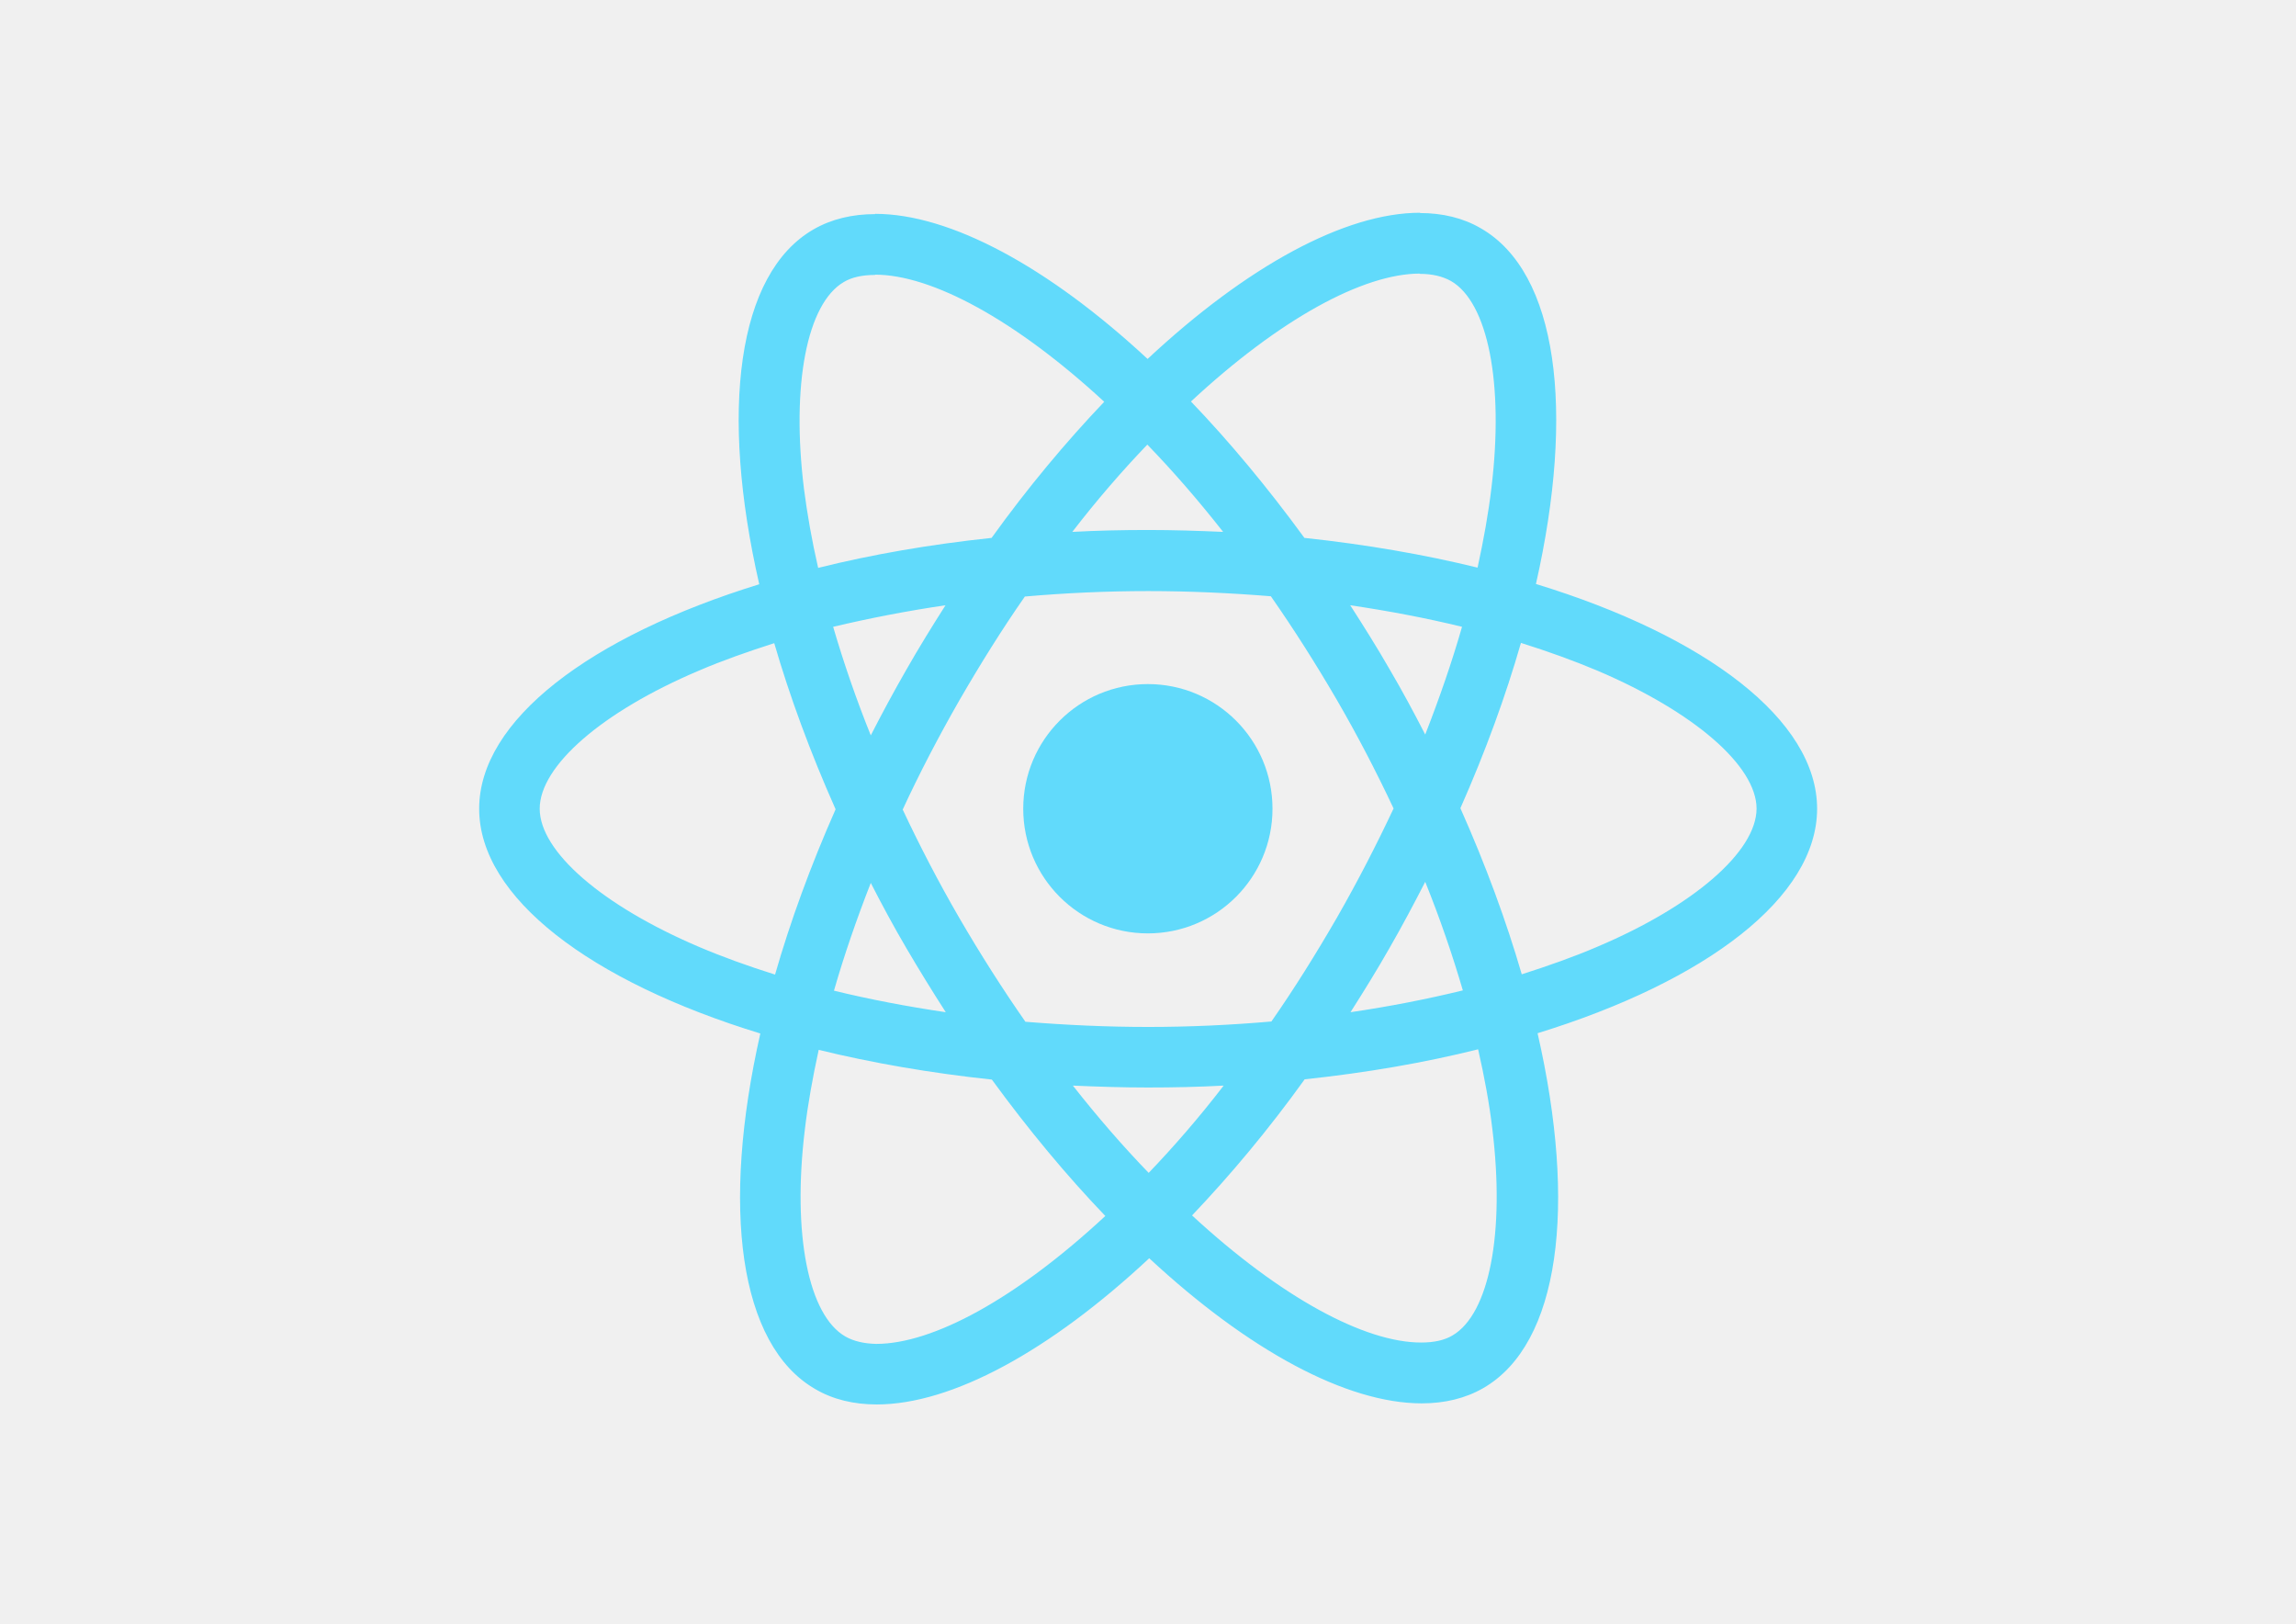
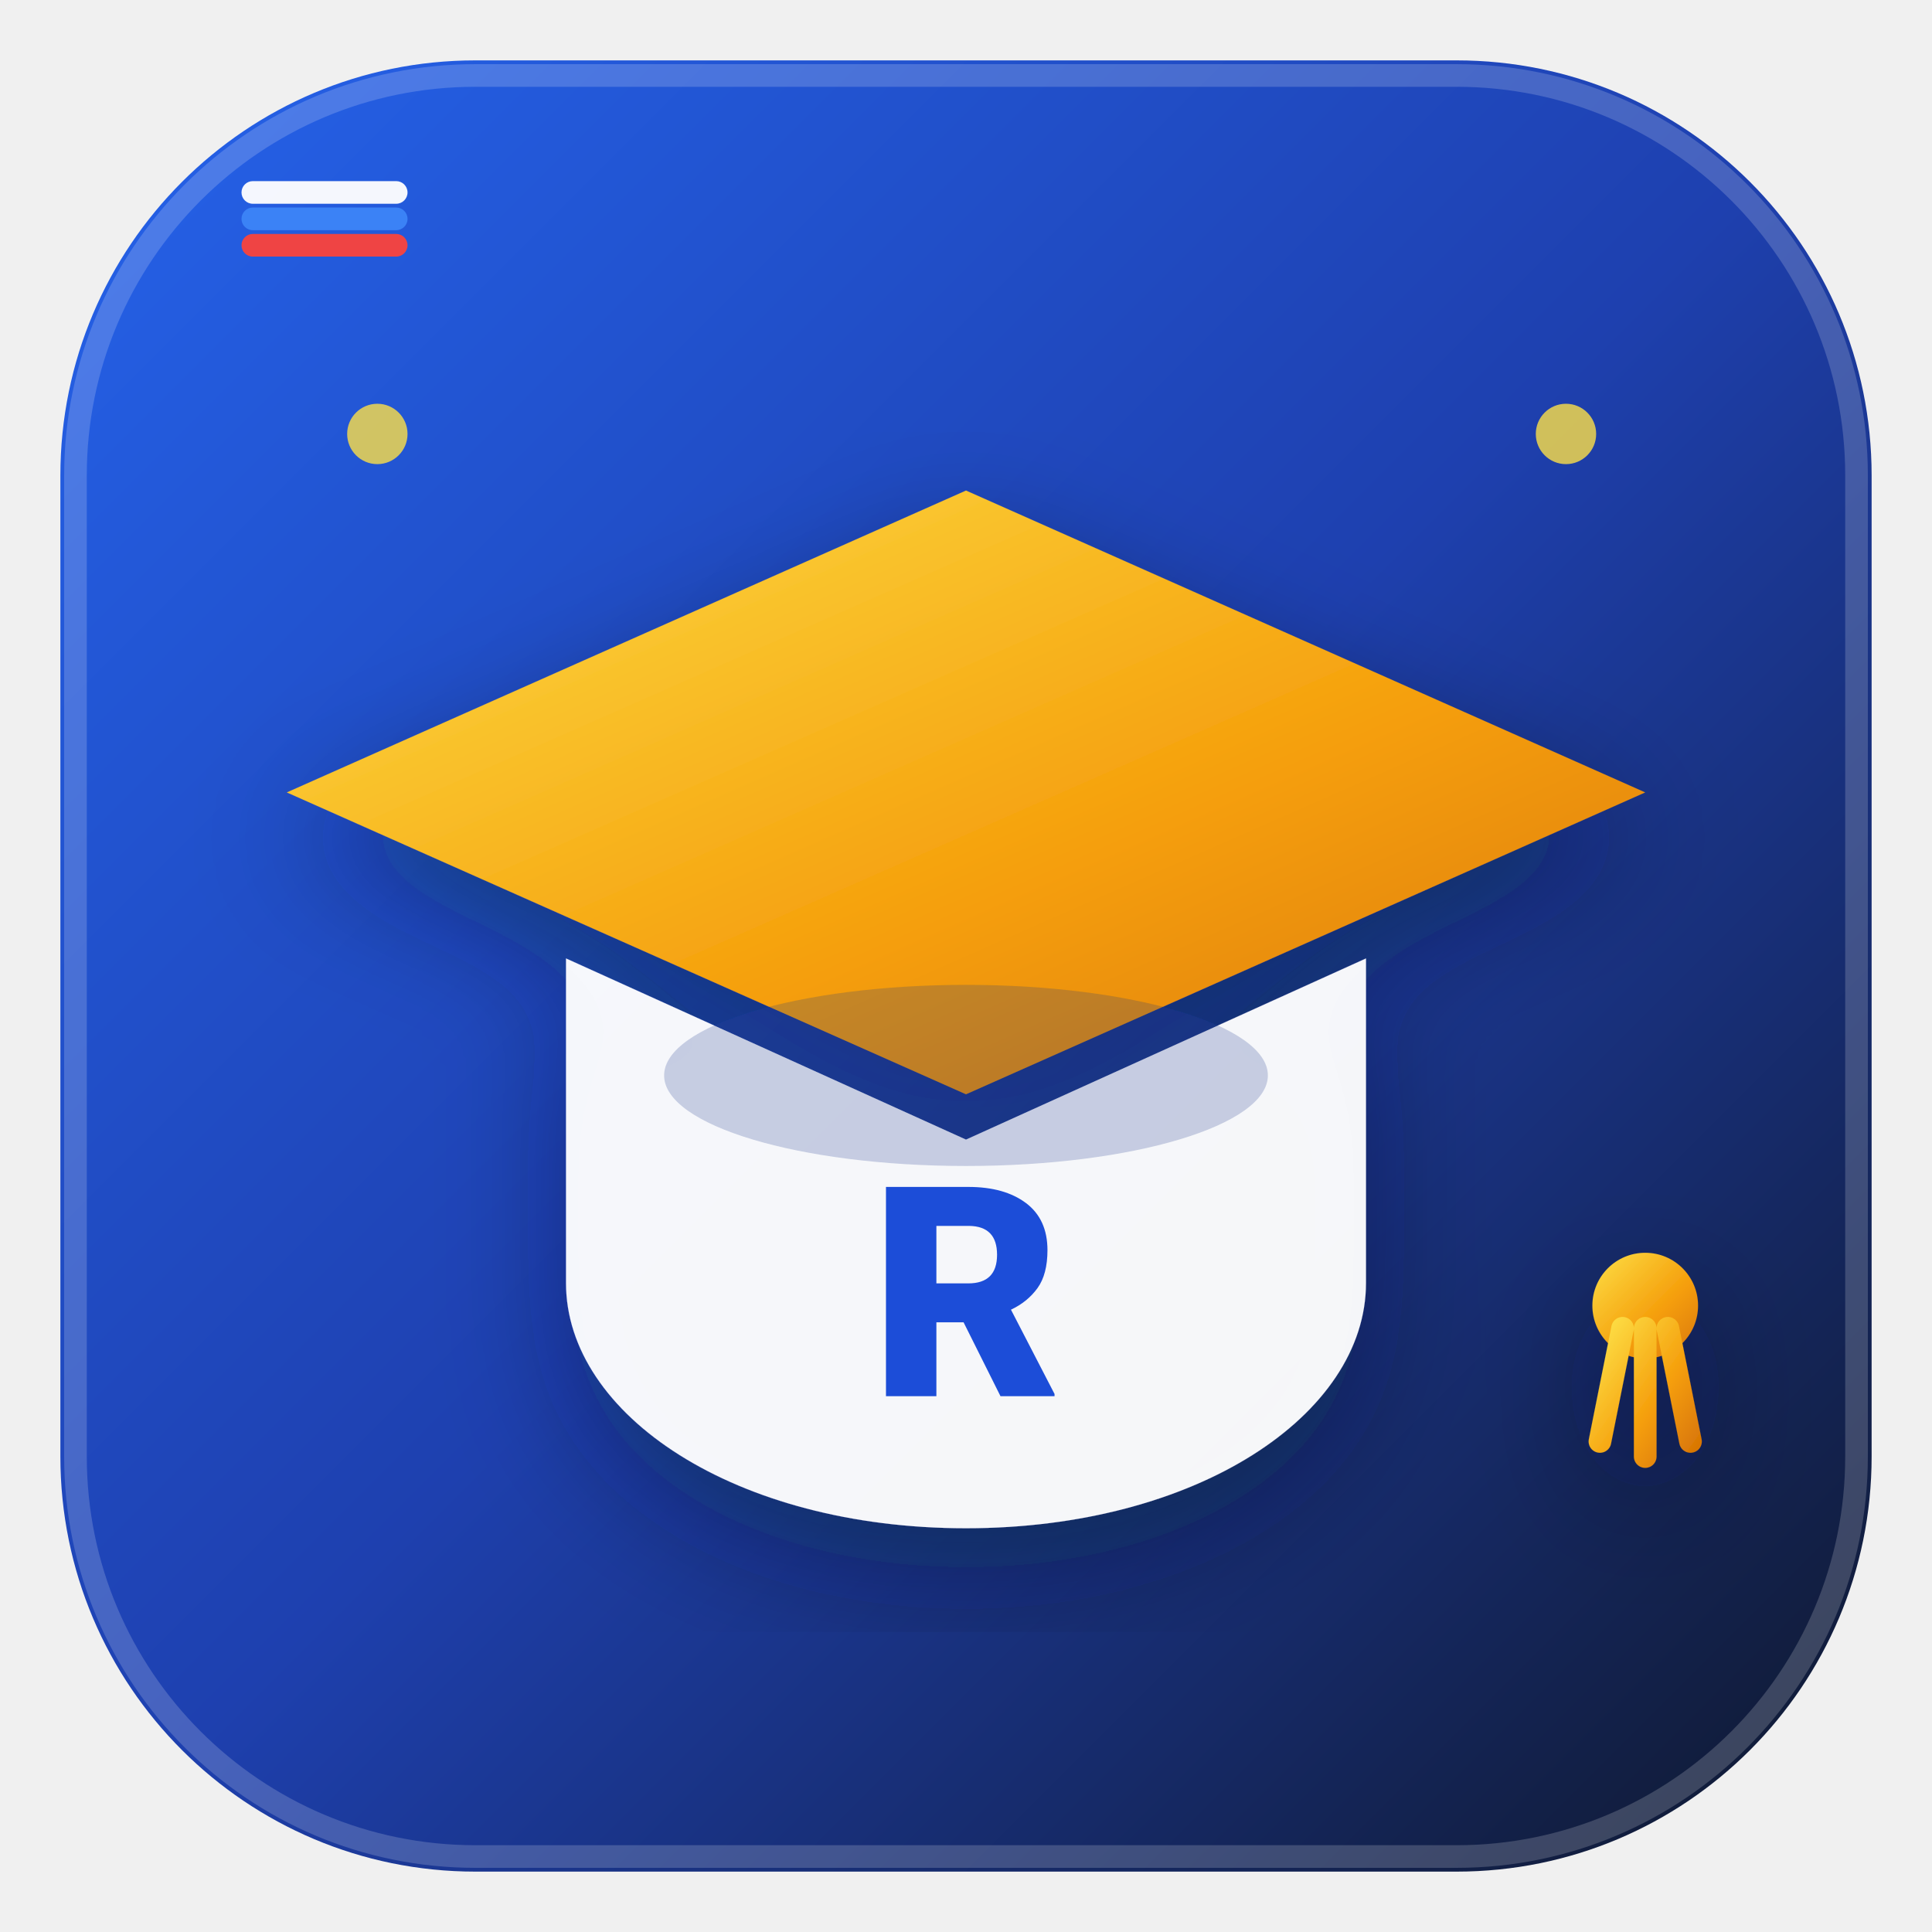
- <svg xmlns="http://www.w3.org/2000/svg" viewBox="0 0 841.9 595.3">
-   <g fill="#61DAFB">
-     <path d="M666.3 296.5c0-32.5-40.7-63.3-103.1-82.4 14.4-63.6 8-114.2-20.2-130.4-6.5-3.8-14.1-5.6-22.4-5.6v22.3c4.6 0 8.3.9 11.4 2.6 13.6 7.8 19.5 37.5 14.9 75.7-1.1 9.4-2.9 19.3-5.1 29.4-19.6-4.8-41-8.5-63.5-10.9-13.5-18.5-27.5-35.3-41.6-50 32.6-30.3 63.2-46.9 84-46.9V78c-27.5 0-63.5 19.6-99.9 53.6-36.4-33.8-72.4-53.2-99.9-53.2v22.3c20.7 0 51.4 16.5 84 46.6-14 14.7-28 31.4-41.3 49.9-22.6 2.4-44 6.1-63.6 11-2.3-10-4-19.7-5.2-29-4.7-38.2 1.1-67.9 14.6-75.8 3-1.8 6.9-2.6 11.5-2.6V78.5c-8.4 0-16 1.8-22.6 5.6-28.1 16.2-34.4 66.7-19.9 130.1-62.2 19.2-102.7 49.9-102.7 82.3 0 32.5 40.7 63.3 103.1 82.4-14.4 63.6-8 114.2 20.2 130.4 6.5 3.8 14.1 5.6 22.5 5.6 27.5 0 63.5-19.6 99.9-53.6 36.4 33.8 72.4 53.2 99.9 53.2 8.4 0 16-1.8 22.6-5.6 28.1-16.2 34.4-66.7 19.9-130.1 62-19.1 102.5-49.9 102.5-82.3zm-130.2-66.7c-3.7 12.9-8.3 26.2-13.5 39.5-4.1-8-8.4-16-13.1-24-4.6-8-9.5-15.8-14.4-23.4 14.2 2.1 27.9 4.7 41 7.9zm-45.8 106.5c-7.8 13.5-15.8 26.3-24.1 38.2-14.9 1.3-30 2-45.2 2-15.1 0-30.2-.7-45-1.9-8.3-11.9-16.4-24.6-24.2-38-7.6-13.1-14.5-26.4-20.8-39.8 6.2-13.4 13.2-26.8 20.7-39.9 7.8-13.5 15.8-26.3 24.1-38.2 14.9-1.3 30-2 45.2-2 15.1 0 30.2.7 45 1.9 8.3 11.9 16.4 24.6 24.2 38 7.6 13.1 14.5 26.4 20.8 39.8-6.3 13.4-13.2 26.8-20.7 39.9zm32.3-13c5.4 13.4 10 26.8 13.8 39.8-13.1 3.2-26.9 5.9-41.2 8 4.9-7.7 9.8-15.6 14.4-23.7 4.6-8 8.9-16.1 13-24.1zM421.2 430c-9.3-9.6-18.6-20.3-27.8-32 9 .4 18.2.7 27.5.7 9.4 0 18.7-.2 27.8-.7-9 11.7-18.3 22.4-27.5 32zm-74.4-58.9c-14.2-2.1-27.9-4.7-41-7.9 3.7-12.9 8.3-26.2 13.5-39.5 4.1 8 8.4 16 13.1 24 4.7 8 9.5 15.8 14.4 23.4zM420.7 163c9.3 9.6 18.6 20.3 27.8 32-9-.4-18.2-.7-27.5-.7-9.4 0-18.7.2-27.8.7 9-11.7 18.3-22.4 27.5-32zm-74 58.9c-4.9 7.7-9.8 15.6-14.4 23.7-4.6 8-8.9 16-13 24-5.4-13.4-10-26.8-13.8-39.8 13.1-3.1 26.9-5.8 41.2-7.9zm-90.5 125.2c-35.4-15.1-58.3-34.9-58.3-50.6 0-15.7 22.9-35.6 58.3-50.6 8.6-3.7 18-7 27.7-10.1 5.7 19.6 13.2 40 22.5 60.9-9.2 20.8-16.6 41.1-22.2 60.6-9.9-3.1-19.3-6.5-28-10.2zM310 490c-13.6-7.8-19.5-37.5-14.9-75.7 1.1-9.4 2.9-19.3 5.1-29.4 19.6 4.8 41 8.5 63.5 10.9 13.5 18.5 27.5 35.3 41.6 50-32.6 30.3-63.2 46.9-84 46.9-4.5-.1-8.3-1-11.3-2.7zm237.2-76.2c4.7 38.2-1.1 67.9-14.6 75.8-3 1.8-6.9 2.6-11.5 2.6-20.7 0-51.4-16.5-84-46.6 14-14.7 28-31.4 41.3-49.9 22.6-2.4 44-6.1 63.6-11 2.3 10.1 4.1 19.8 5.2 29.1zm38.5-66.7c-8.6 3.7-18 7-27.7 10.1-5.7-19.6-13.2-40-22.5-60.9 9.2-20.8 16.6-41.1 22.2-60.6 9.9 3.1 19.3 6.5 28.1 10.2 35.4 15.1 58.3 34.9 58.3 50.6-.1 15.7-23 35.6-58.4 50.6zM320.8 78.4z" />
-     <circle cx="420.9" cy="296.5" r="45.7" />
-     <path d="M520.5 78.1z" />
+ <svg xmlns="http://www.w3.org/2000/svg" width="512" height="512" viewBox="0 0 512 512">
+   <defs>
+     <linearGradient id="logoBg" x1="0%" y1="0%" x2="100%" y2="100%">
+       <stop offset="0%" style="stop-color:#2563eb" />
+       <stop offset="50%" style="stop-color:#1e40af" />
+       <stop offset="100%" style="stop-color:#0f172a" />
+     </linearGradient>
+     <linearGradient id="logoGold" x1="0%" y1="0%" x2="100%" y2="100%">
+       <stop offset="0%" style="stop-color:#fde047" />
+       <stop offset="60%" style="stop-color:#f59e0b" />
+       <stop offset="100%" style="stop-color:#d97706" />
+     </linearGradient>
+     <filter id="logoShadow" x="-10%" y="-10%" width="120%" height="120%">
+       <feDropShadow dx="0" dy="12" stdDeviation="16" flood-color="#0f172a" flood-opacity="0.38" />
+     </filter>
+   </defs>
+   <rect x="16" y="16" width="480" height="480" rx="110" fill="url(#logoBg)" />
+   <rect x="20" y="20" width="472" height="472" rx="106" fill="none" stroke="rgba(255,255,255,0.18)" stroke-width="6" />
+   <g transform="translate(64, 48)">
+     <rect x="0" y="0" width="44" height="6" rx="3" fill="#ffffff" opacity="0.95" />
+     <rect x="0" y="7" width="44" height="6" rx="3" fill="#3b82f6" />
+     <rect x="0" y="14" width="44" height="6" rx="3" fill="#ef4444" />
  </g>
+   <g filter="url(#logoShadow)" transform="translate(0, 10)">
+     <path d="M256 120 L76 200 L256 280 L436 200 Z" fill="url(#logoGold)" />
+     <path d="M150 244 V330 C150 365 195 395 256 395 C317 395 362 365 362 330 V244 L256 292 Z" fill="#ffffff" fill-opacity="0.95" />
+     <ellipse cx="256" cy="275" rx="80" ry="24" fill="#1e3a8a" fill-opacity="0.22" />
+     <path d="M436 205 V325" stroke="url(#logoGold)" stroke-width="12" stroke-linecap="round" />
+     <circle cx="436" cy="336" r="14" fill="url(#logoGold)" />
+     <path d="M430 342 L424 372 M436 342 L436 376 M442 342 L448 372" stroke="url(#logoGold)" stroke-width="6" stroke-linecap="round" />
+     <text x="256" y="360" font-family="-apple-system, BlinkMacSystemFont, 'Segoe UI', Roboto, Helvetica, Arial, sans-serif" font-size="78" font-weight="900" fill="#1d4ed8" text-anchor="middle" letter-spacing="-1">R</text>
+   </g>
+   <circle cx="415" cy="115" r="8" fill="#fde047" opacity="0.8" />
+   <circle cx="100" cy="115" r="8" fill="#fde047" opacity="0.8" />
</svg>
